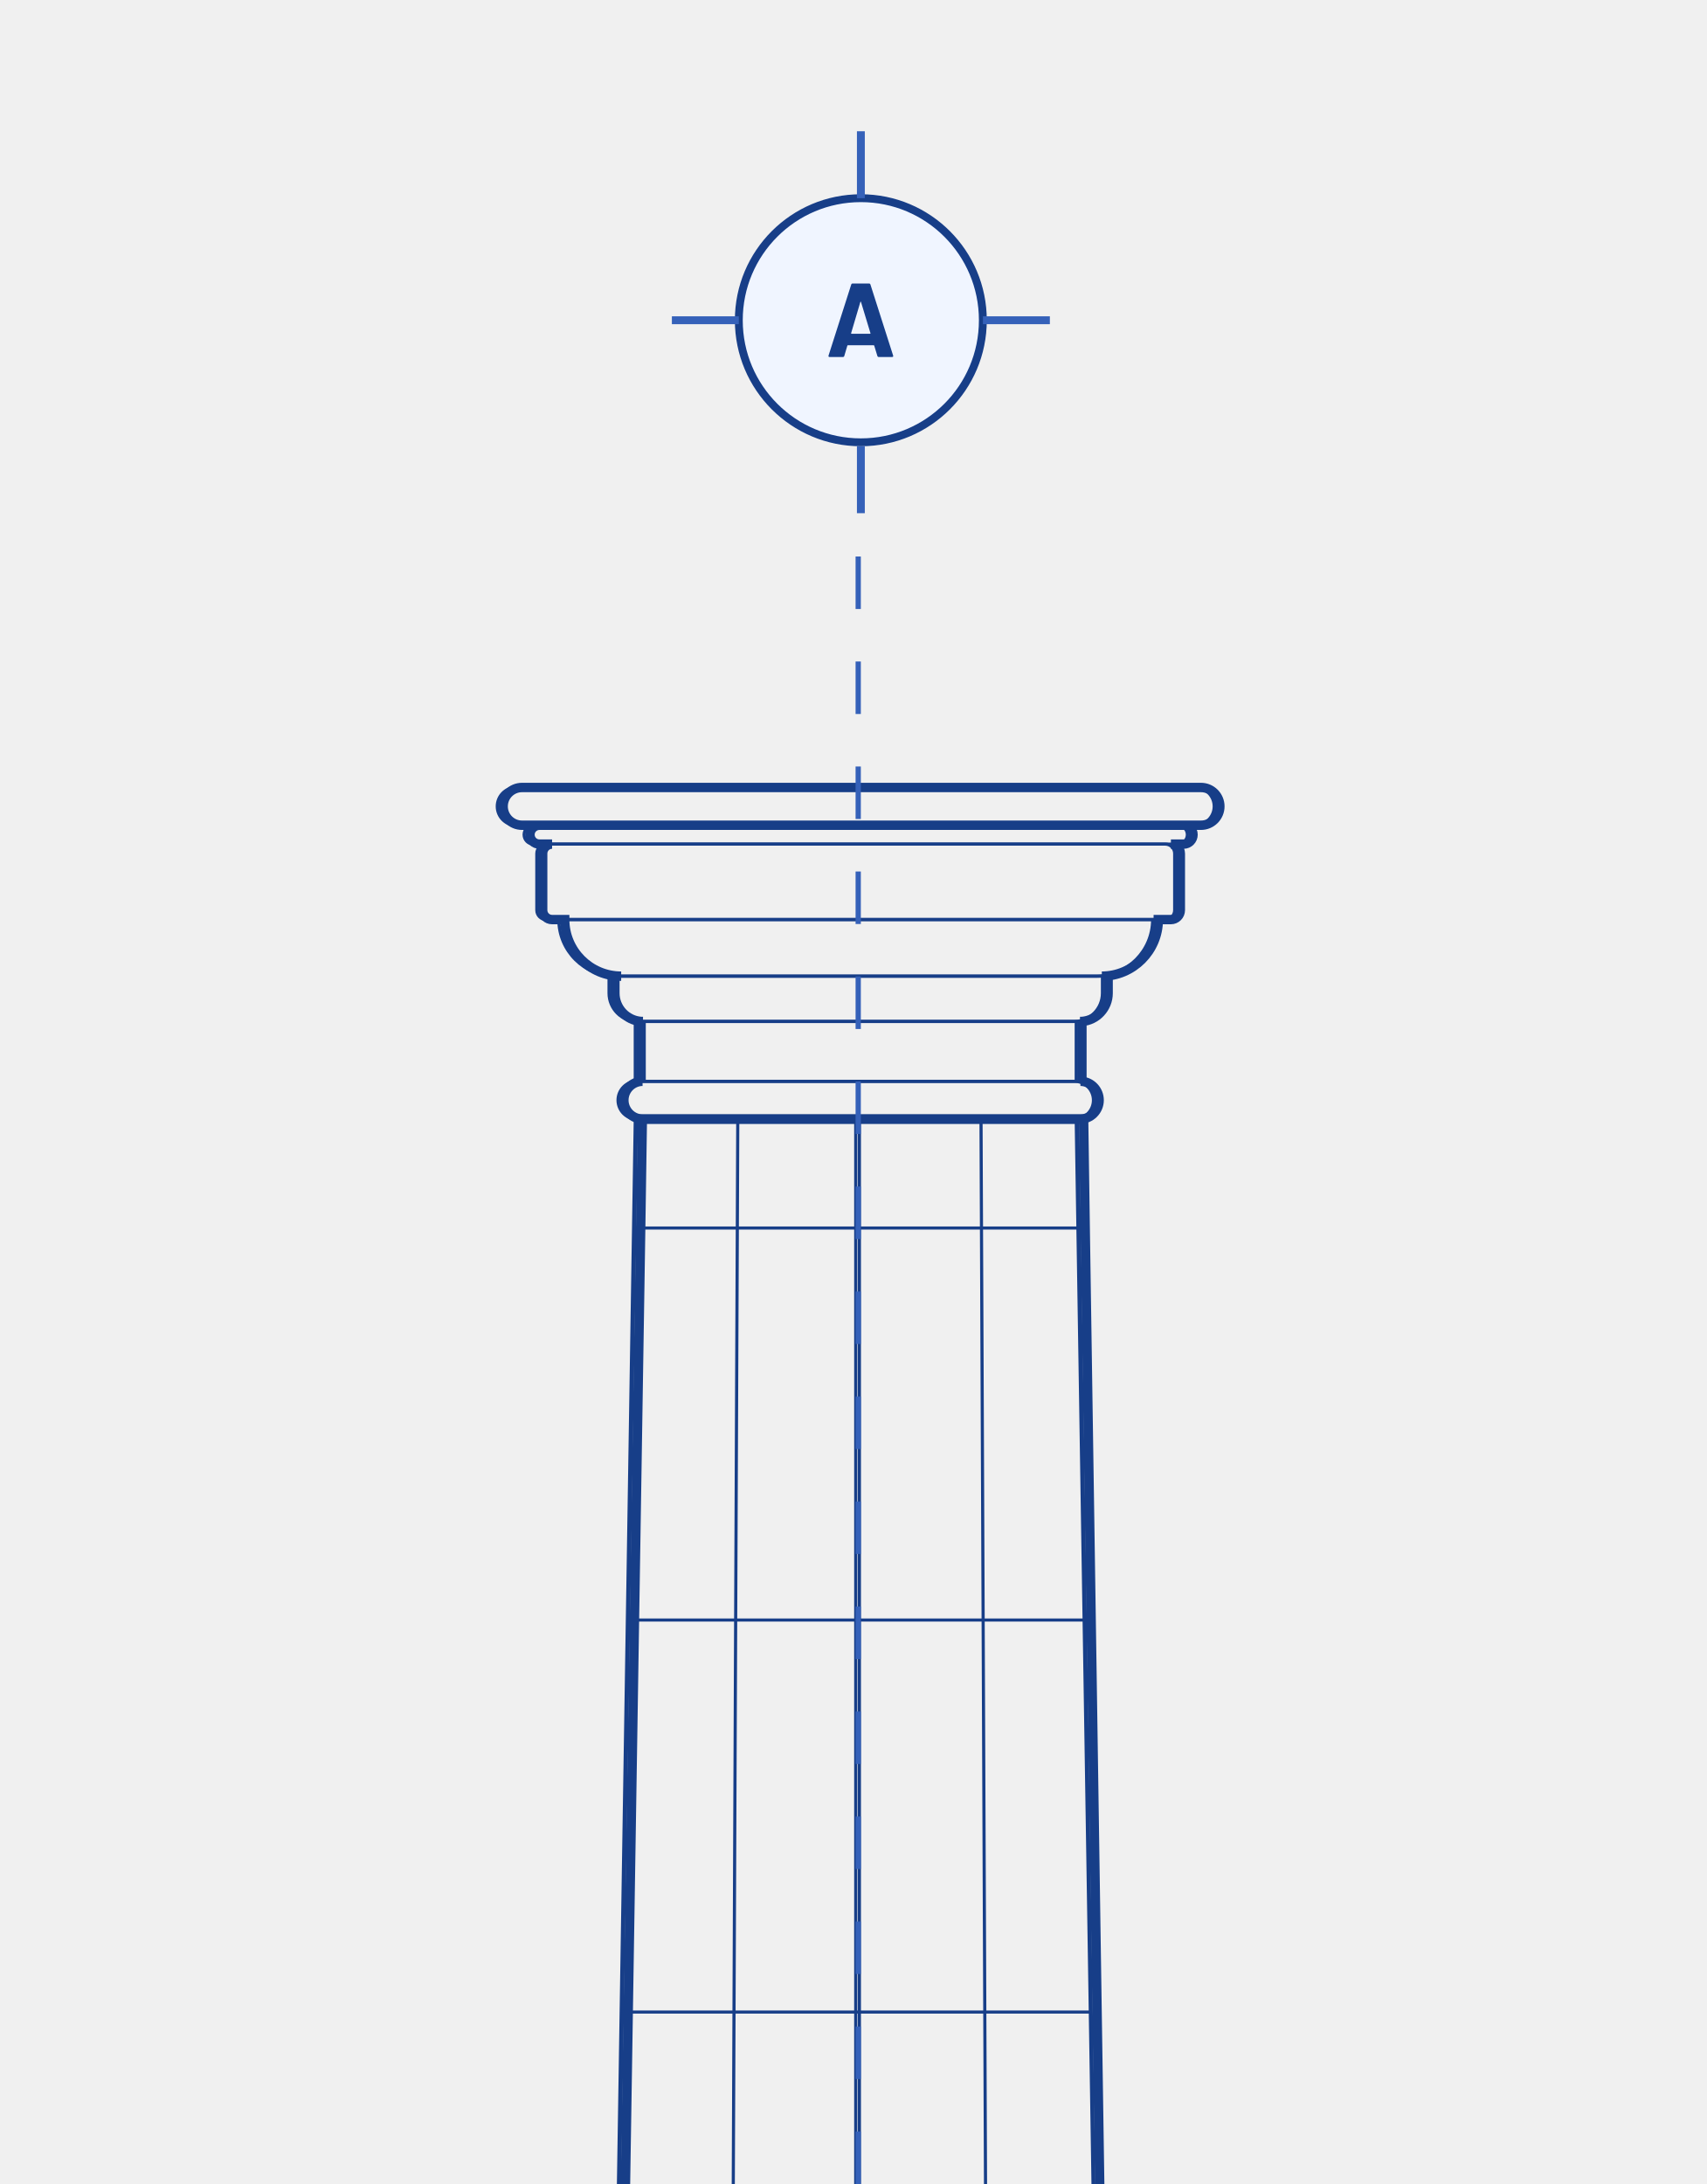
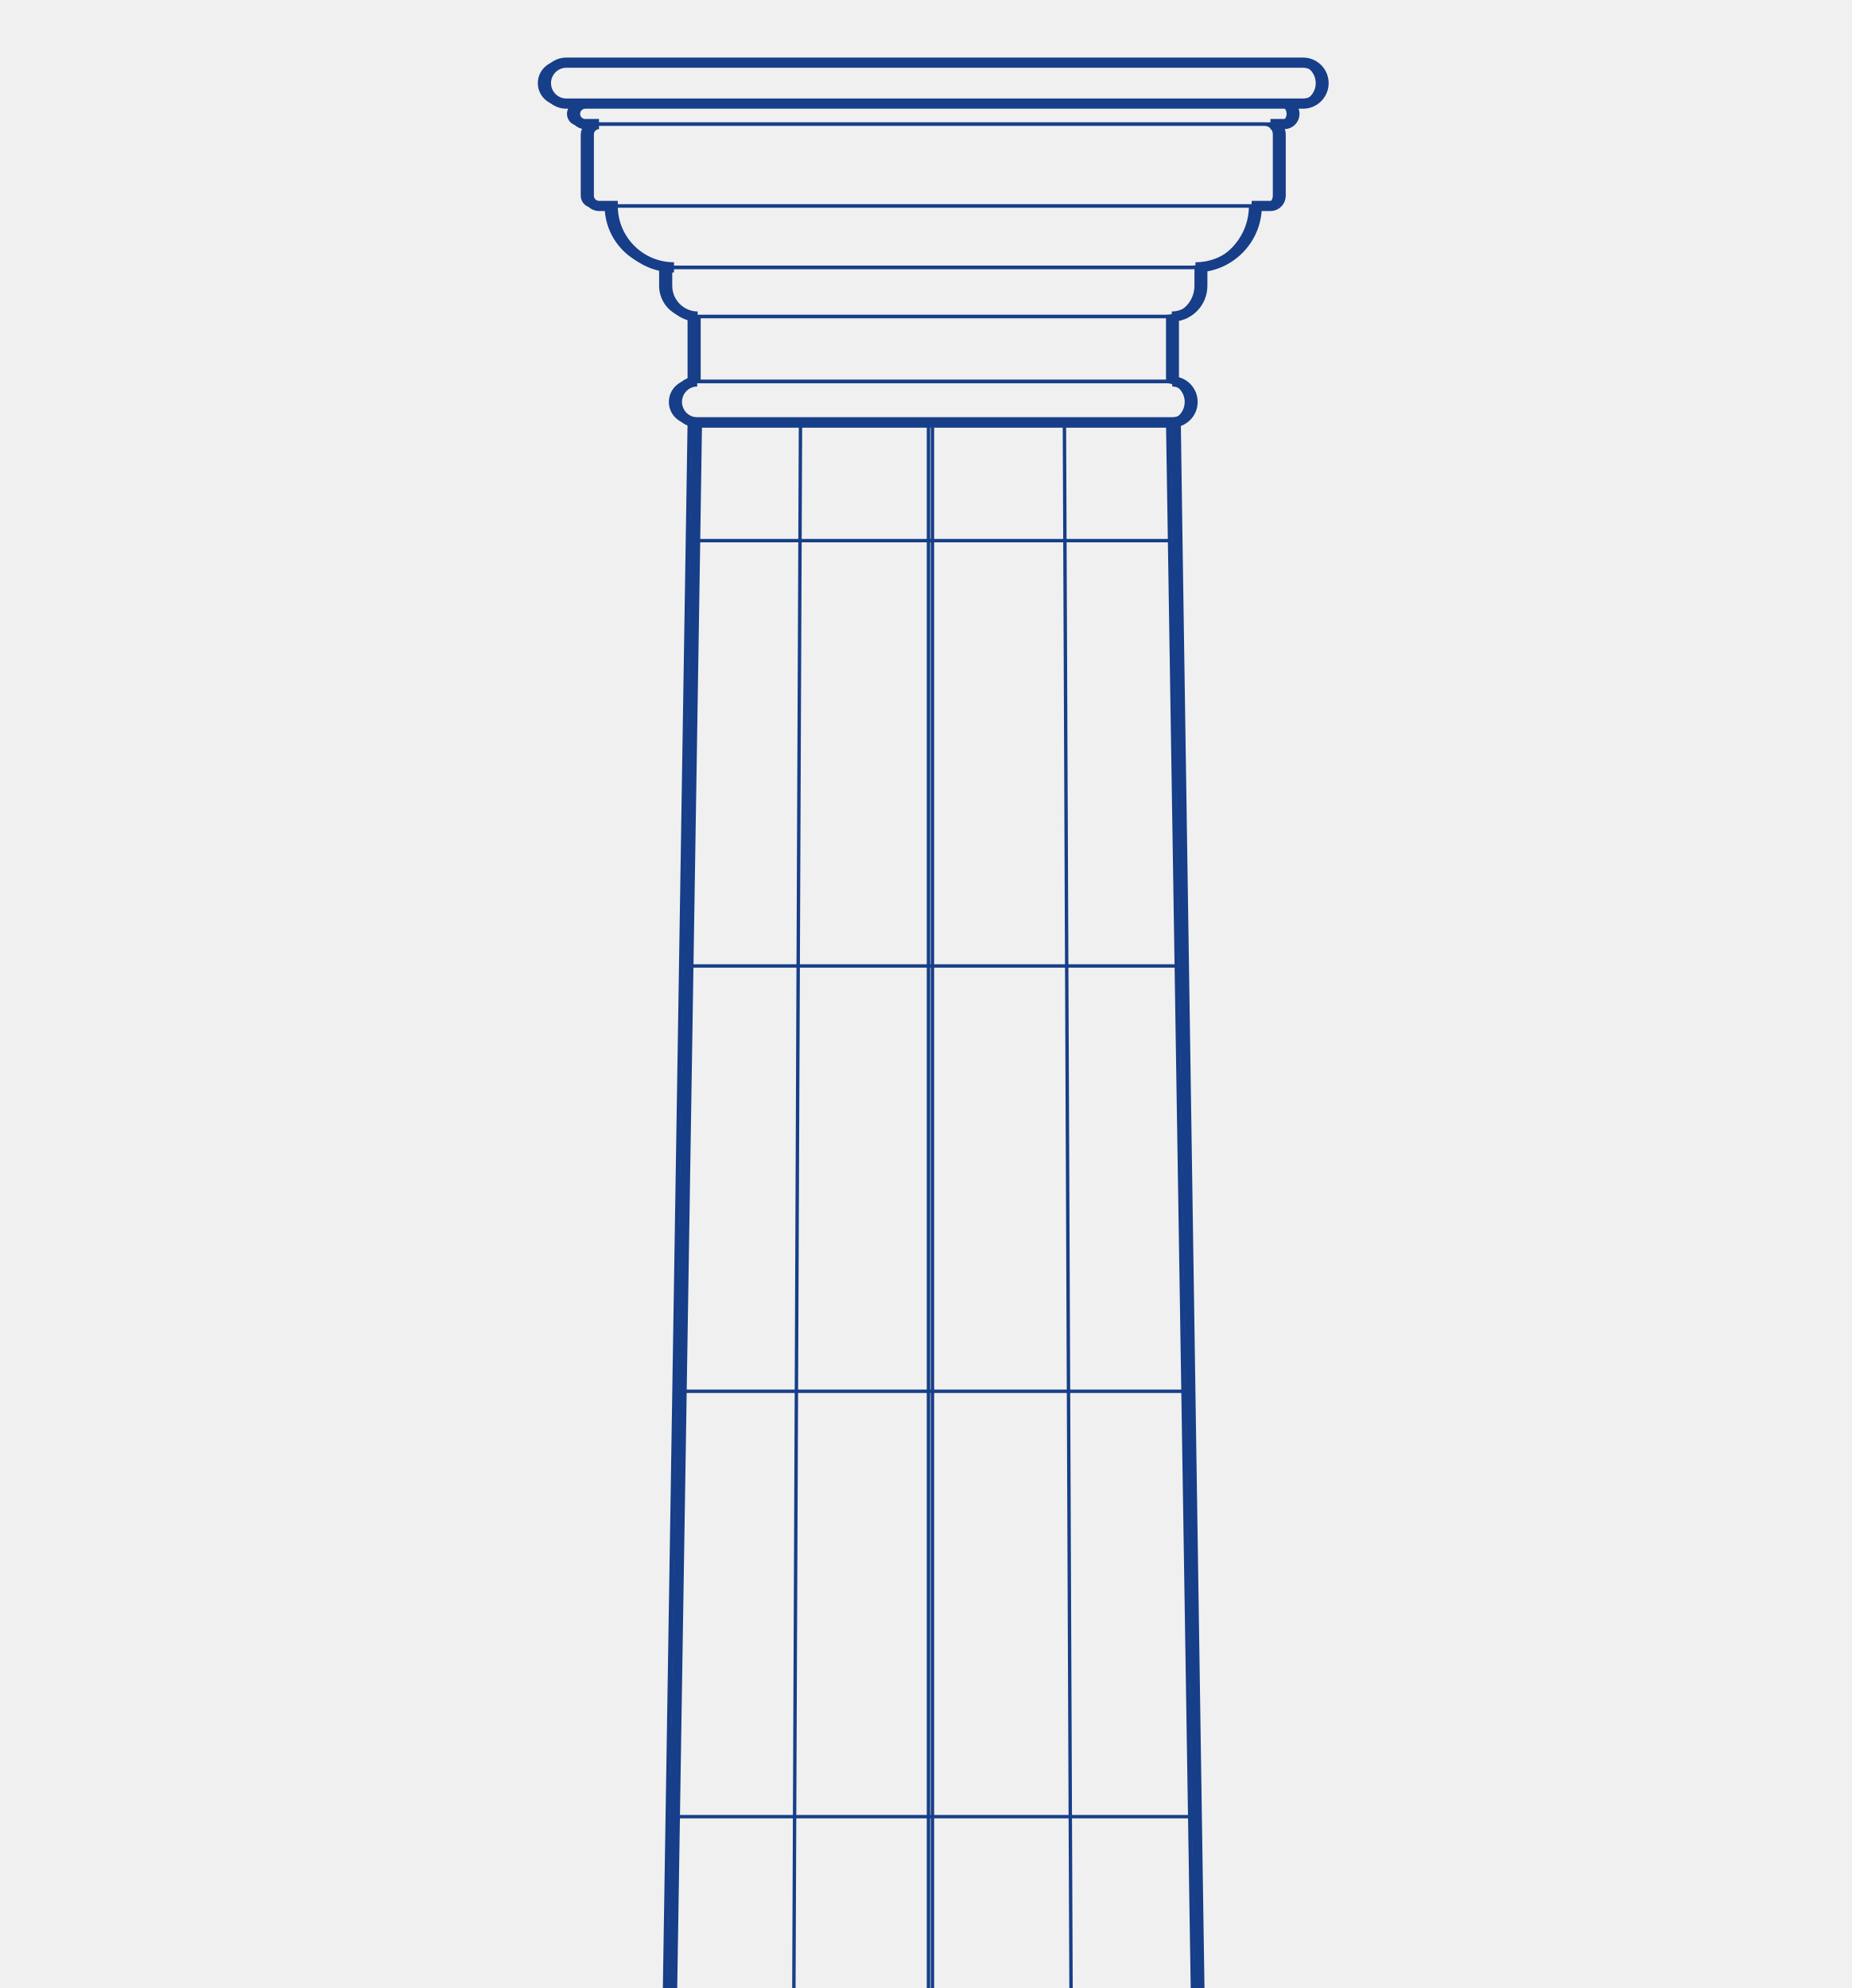
- <svg xmlns="http://www.w3.org/2000/svg" width="325" height="416" viewBox="0 0 325 416" fill="none">
+ <svg xmlns="http://www.w3.org/2000/svg" width="325" height="349" viewBox="0 0 325 349" fill="none">
  <g clip-path="url(#clip0_664_4709)">
-     <rect x="94.719" y="150" width="136.562" height="7.187" rx="3.594" stroke="#173E88" stroke-width="0.597" />
-     <rect x="99.831" y="157.188" width="126.338" height="3.594" rx="1.797" stroke="#173E88" stroke-width="0.597" />
-     <rect x="102.251" y="160.781" width="121.499" height="14.375" rx="1.797" stroke="#173E88" stroke-width="0.597" />
-     <path d="M106.446 175.156H219.553V175.156C219.553 181.111 214.726 185.937 208.772 185.937H117.227C111.273 185.937 106.446 181.111 106.446 175.156V175.156Z" stroke="#173E88" stroke-width="0.597" />
-     <path d="M116.01 185.938H209.99V189.172C209.99 192.149 207.577 194.562 204.6 194.562H121.4C118.423 194.562 116.01 192.149 116.01 189.172V185.938Z" stroke="#173E88" stroke-width="0.597" />
-     <rect x="121.004" y="194.562" width="83.992" height="11.404" stroke="#173E88" stroke-width="0.597" />
-     <rect x="117.722" y="205.967" width="90.556" height="7.187" rx="3.594" stroke="#173E88" stroke-width="0.597" />
-     <path d="M162.999 921.812V922.111H163.297V921.812H162.999ZM109.812 921.812L109.513 921.808L109.508 922.111H109.812V921.812ZM121.007 213.155V212.857H120.713L120.708 213.151L121.007 213.155ZM162.999 213.155H163.297V212.857H162.999V213.155ZM204.993 213.154L205.292 213.15L205.287 212.856H204.993V213.154ZM216.188 921.812V922.111H216.492L216.487 921.808L216.188 921.812ZM163.001 921.812H162.703V922.111H163.001V921.812ZM163.001 213.154V212.856H162.703V213.154H163.001ZM162.999 921.812V921.514H109.812V921.812V922.111H162.999V921.812ZM109.812 921.812L110.11 921.817L121.305 213.16L121.007 213.155L120.708 213.151L109.513 921.808L109.812 921.812ZM121.007 213.155V213.454H162.999V213.155V212.857H121.007V213.155ZM162.999 213.155H162.701V921.812H162.999H163.297V213.155H162.999ZM204.993 213.154L204.695 213.159L215.89 921.817L216.188 921.812L216.487 921.808L205.292 213.15L204.993 213.154ZM216.188 921.812V921.514H163.001V921.812V922.111H216.188V921.812ZM163.001 921.812H163.299V213.154H163.001H162.703V921.812H163.001ZM163.001 213.154V213.453H204.993V213.154V212.856H163.001V213.154Z" fill="#173E88" />
-     <path d="M109.998 920.686H137.54M216.008 920.686H189.852M163.696 920.686H137.54M163.696 920.686H189.852M163.696 920.686V213.154M137.54 920.686L140.53 213.154M189.852 920.686L186.862 213.154M205.59 233.908L205.289 213.154H186.862M205.59 233.908L206.722 308.578M205.59 233.908H120.921M206.722 308.578L207.855 383.247M206.722 308.578H119.734M207.855 383.247L208.988 457.917M207.855 383.247H118.546M208.988 457.917L210.12 532.587M208.988 457.917H117.358M210.12 532.587L211.253 607.257M210.12 532.587H116.171M211.253 607.257L212.386 681.927M211.253 607.257H114.983M212.386 681.927L213.518 756.596M212.386 681.927H113.795M213.518 756.596L214.651 831.266H111.42L112.608 756.596M213.518 756.596H112.608M112.608 756.596L113.795 681.927M113.795 681.927L114.983 607.257M114.983 607.257L116.171 532.587M116.171 532.587L117.358 457.917M117.358 457.917L118.546 383.247M118.546 383.247L119.734 308.578M119.734 308.578L120.921 233.908M120.921 233.908L121.236 213.154H140.53M140.53 213.154H163.696M163.696 213.154H186.862" stroke="#173E88" stroke-width="0.597" stroke-linecap="round" />
-     <path d="M225.448 157.187L228.763 157.187C230.747 157.187 232.355 155.578 232.355 153.594C232.355 151.609 230.747 150 228.763 150H99.43C97.445 150 95.837 151.609 95.837 153.594C95.837 155.578 97.445 157.187 99.43 157.187L102.743 157.187M225.448 157.187H102.743M225.448 157.187V157.187ZM225.448 157.187C226.435 157.194 227.245 157.996 227.245 158.984C227.245 159.977 226.44 160.781 225.448 160.781L223.03 160.781C224.022 160.781 224.826 161.586 224.826 162.578V173.359C224.826 174.352 224.022 175.156 223.03 175.156L220.631 175.156C220.631 181.104 215.816 185.927 209.873 185.937H211.071V189.172C211.071 192.016 208.87 194.36 206.078 194.562M102.743 157.187V157.187ZM102.743 157.187C101.757 157.194 100.947 157.996 100.947 158.984C100.947 159.977 101.751 160.781 102.743 160.781L105.162 160.781C104.17 160.781 103.366 161.586 103.366 162.578V173.359C103.366 174.352 104.17 175.156 105.162 175.156L107.56 175.156C107.56 181.104 112.375 185.927 118.319 185.937H117.121V189.172C117.121 192.016 119.321 194.36 122.113 194.562M122.113 194.562C122.2 194.569 122.287 194.567 122.376 194.564M122.113 194.562L122.376 194.564M122.113 194.562H122.479M122.113 194.562V205.967M122.376 194.564C122.41 194.564 122.445 194.563 122.479 194.562M122.376 194.564L122.479 194.562M205.712 194.562C205.747 194.563 205.781 194.564 205.816 194.564M205.712 194.562L205.816 194.564M205.712 194.562H206.078M205.816 194.564C205.904 194.567 205.991 194.569 206.078 194.562M205.816 194.564L206.078 194.562M206.078 194.562V205.967M122.113 205.967L122.316 205.965M122.113 205.967C122.164 205.965 122.26 205.964 122.316 205.965M122.113 205.967C122.113 205.967 122.1 205.967 122.113 205.967ZM122.113 205.967C122.171 205.962 122.246 205.963 122.316 205.965M122.113 205.967L122.395 205.967M122.113 205.967C120.275 206.125 118.833 207.68 118.833 209.56C118.833 211.545 120.441 213.154 122.425 213.154H205.767C207.751 213.154 209.36 211.545 209.36 209.56C209.36 207.68 207.917 206.124 206.078 205.967M122.316 205.965L122.395 205.967M122.316 205.965C122.343 205.966 122.37 205.966 122.395 205.967M122.316 205.965V205.965ZM205.797 205.967L205.877 205.965M205.797 205.967C205.822 205.966 205.849 205.966 205.877 205.965M205.797 205.967L206.078 205.967M205.877 205.965L206.078 205.967M205.877 205.965C205.947 205.963 206.021 205.962 206.078 205.967" stroke="#173E88" stroke-width="1.791" />
-     <path d="M138.653 920.688H164.809H190.965H217.121L214.632 756.598L213.499 681.929L212.366 607.259L211.234 532.589L210.101 457.919L208.968 383.249L207.836 308.58L206.703 233.91L206.403 213.156H187.975H164.809H141.643H122.349L122.034 233.91L120.847 308.58L119.659 383.249L118.472 457.919L117.284 532.589L116.096 607.259L114.909 681.929L113.721 756.598L111.111 920.688H138.653Z" stroke="#173E88" stroke-width="1.791" stroke-linecap="round" />
-     <rect x="140.727" y="37.75" width="46.485" height="46.5" rx="23.242" fill="#F0F5FF" />
-     <rect x="140.727" y="37.75" width="46.485" height="46.5" rx="23.242" stroke="#173E88" stroke-width="1.5" />
-     <path d="M163.977 25L163.977 37.75" stroke="#3561B9" stroke-width="1.5" />
-     <path d="M163.977 85L163.977 97.75" stroke="#3561B9" stroke-width="1.5" />
-     <path d="M187.227 61H199.977" stroke="#3561B9" stroke-width="1.5" />
-     <path d="M127.977 61H140.727" stroke="#3561B9" stroke-width="1.5" />
-     <path d="M167.38 68C167.246 68 167.16 67.933 167.12 67.8L166.52 65.84C166.493 65.787 166.46 65.76 166.42 65.76H161.5C161.46 65.76 161.426 65.787 161.4 65.84L160.82 67.8C160.78 67.933 160.693 68 160.56 68H158.02C157.94 68 157.88 67.98 157.84 67.94C157.8 67.887 157.793 67.813 157.82 67.72L162.14 54.2C162.18 54.067 162.266 54 162.4 54H165.54C165.673 54 165.76 54.067 165.8 54.2L170.12 67.72C170.133 67.747 170.14 67.78 170.14 67.82C170.14 67.94 170.066 68 169.92 68H167.38ZM162.12 63.46C162.106 63.54 162.133 63.58 162.2 63.58H165.72C165.8 63.58 165.826 63.54 165.8 63.46L164 57.52C163.986 57.467 163.966 57.447 163.94 57.46C163.913 57.46 163.893 57.48 163.88 57.52L162.12 63.46Z" fill="#173E88" />
-     <line x1="163.47" y1="106" x2="163.47" y2="1147" stroke="#3561B9" stroke-dasharray="10 10" />
+     <rect x="94.719" y="11" width="136.562" height="7.187" rx="3.594" stroke="#173E88" stroke-width="0.597" />
+     <rect x="99.831" y="18.188" width="126.338" height="3.594" rx="1.797" stroke="#173E88" stroke-width="0.597" />
+     <rect x="102.251" y="21.781" width="121.499" height="14.375" rx="1.797" stroke="#173E88" stroke-width="0.597" />
+     <path d="M106.446 36.156H219.553V36.156C219.553 42.111 214.726 46.937 208.772 46.937H117.227C111.273 46.937 106.446 42.111 106.446 36.156V36.156Z" stroke="#173E88" stroke-width="0.597" />
+     <path d="M116.01 46.938H209.99V50.172C209.99 53.149 207.577 55.562 204.6 55.562H121.4C118.423 55.562 116.01 53.149 116.01 50.172V46.938Z" stroke="#173E88" stroke-width="0.597" />
+     <rect x="121.004" y="55.562" width="83.992" height="11.404" stroke="#173E88" stroke-width="0.597" />
+     <rect x="117.722" y="66.967" width="90.556" height="7.187" rx="3.594" stroke="#173E88" stroke-width="0.597" />
+     <path d="M162.999 782.812V783.111H163.297V782.812H162.999ZM109.812 782.812L109.513 782.808L109.508 783.111H109.812V782.812ZM121.007 74.155V73.857H120.713L120.708 74.151L121.007 74.155ZM162.999 74.155H163.297V73.857H162.999V74.155ZM204.993 74.154L205.292 74.15L205.287 73.856H204.993V74.154ZM216.188 782.812V783.111H216.492L216.487 782.808L216.188 782.812ZM163.001 782.812H162.703V783.111H163.001V782.812ZM163.001 74.154V73.856H162.703V74.154H163.001ZM162.999 782.812V782.514H109.812V782.812V783.111H162.999V782.812ZM109.812 782.812L110.11 782.817L121.305 74.16L121.007 74.155L120.708 74.151L109.513 782.808L109.812 782.812ZM121.007 74.155V74.454H162.999V74.155V73.857H121.007V74.155ZM162.999 74.155H162.701V782.812H162.999H163.297V74.155H162.999ZM204.993 74.154L204.695 74.159L215.89 782.817L216.188 782.812L216.487 782.808L205.292 74.15L204.993 74.154ZM216.188 782.812V782.514H163.001V782.812V783.111H216.188V782.812ZM163.001 782.812H163.299V74.154H163.001H162.703V782.812H163.001ZM163.001 74.154V74.453H204.993V74.154V73.856H163.001V74.154Z" fill="#173E88" />
+     <path d="M109.998 781.686H137.54M216.008 781.686H189.852M163.696 781.686H137.54M163.696 781.686H189.852M163.696 781.686V74.154M137.54 781.686L140.53 74.154M189.852 781.686L186.862 74.154M205.59 94.908L205.289 74.154H186.862M205.59 94.908L206.722 169.578M205.59 94.908H120.921M206.722 169.578L207.855 244.247M206.722 169.578H119.734M207.855 244.247L208.988 318.917M207.855 244.247H118.546M208.988 318.917L210.12 393.587M208.988 318.917H117.358M210.12 393.587L211.253 468.257M210.12 393.587H116.171M211.253 468.257L212.386 542.927M211.253 468.257H114.983M212.386 542.927L213.518 617.596M212.386 542.927H113.795M213.518 617.596L214.651 692.266H111.42L112.608 617.596M213.518 617.596H112.608M112.608 617.596L113.795 542.927M113.795 542.927L114.983 468.257M114.983 468.257L116.171 393.587M116.171 393.587L117.358 318.917M117.358 318.917L118.546 244.247M118.546 244.247L119.734 169.578M119.734 169.578L120.921 94.908M120.921 94.908L121.236 74.154H140.53M140.53 74.154H163.696M163.696 74.154H186.862" stroke="#173E88" stroke-width="0.597" stroke-linecap="round" />
+     <path d="M225.448 18.187L228.763 18.188C230.747 18.188 232.355 16.578 232.355 14.594C232.355 12.609 230.747 11 228.763 11H99.43C97.445 11 95.837 12.609 95.837 14.594C95.837 16.578 97.445 18.188 99.43 18.188L102.743 18.187M225.448 18.187H102.743M225.448 18.187V18.187ZM225.448 18.187C226.435 18.194 227.245 18.996 227.245 19.984C227.245 20.977 226.44 21.781 225.448 21.781L223.03 21.781C224.022 21.781 224.826 22.586 224.826 23.578V34.359C224.826 35.352 224.022 36.156 223.03 36.156L220.631 36.156C220.631 42.104 215.816 46.927 209.873 46.937H211.071V50.172C211.071 53.016 208.87 55.36 206.078 55.562M102.743 18.187V18.187ZM102.743 18.187C101.757 18.194 100.947 18.996 100.947 19.984C100.947 20.977 101.751 21.781 102.743 21.781L105.162 21.781C104.17 21.781 103.366 22.586 103.366 23.578V34.359C103.366 35.352 104.17 36.156 105.162 36.156L107.56 36.156C107.56 42.104 112.375 46.927 118.319 46.937H117.121V50.172C117.121 53.016 119.321 55.36 122.113 55.562M122.113 55.562C122.2 55.569 122.287 55.567 122.376 55.564M122.113 55.562L122.376 55.564M122.113 55.562H122.479M122.113 55.562V66.967M122.376 55.564C122.41 55.564 122.445 55.563 122.479 55.562M122.376 55.564L122.479 55.562M205.712 55.562C205.747 55.563 205.781 55.564 205.816 55.564M205.712 55.562L205.816 55.564M205.712 55.562H206.078M205.816 55.564C205.904 55.566 205.991 55.569 206.078 55.562M205.816 55.564L206.078 55.562M206.078 55.562V66.967M122.113 66.967L122.316 66.965M122.113 66.967C122.164 66.965 122.26 66.964 122.316 66.965M122.113 66.967C122.113 66.967 122.1 66.967 122.113 66.967ZM122.113 66.967C122.171 66.962 122.246 66.963 122.316 66.965M122.113 66.967L122.395 66.966M122.113 66.967C120.275 67.124 118.833 68.68 118.833 70.56C118.833 72.545 120.441 74.154 122.425 74.154H205.767C207.751 74.154 209.36 72.545 209.36 70.56C209.36 68.68 207.917 67.124 206.078 66.967M122.316 66.965L122.395 66.966M122.316 66.965C122.343 66.966 122.37 66.966 122.395 66.966M122.316 66.965V66.965ZM205.797 66.966L205.877 66.965M205.797 66.966C205.822 66.966 205.849 66.966 205.877 66.965M205.797 66.966L206.078 66.967M205.877 66.965L206.078 66.967M205.877 66.965C205.947 66.963 206.021 66.962 206.078 66.967" stroke="#173E88" stroke-width="1.791" />
+     <path d="M138.653 781.688H164.809H190.965H217.121L214.632 617.598L213.499 542.929L212.366 468.259L211.234 393.589L210.101 318.919L208.968 244.249L207.836 169.58L206.703 94.91L206.403 74.156H187.975H164.809H141.643H122.349L122.034 94.91L120.847 169.58L119.659 244.249L118.472 318.919L117.284 393.589L116.096 468.259L114.909 542.929L113.721 617.598L111.111 781.688H138.653Z" stroke="#173E88" stroke-width="1.791" stroke-linecap="round" />
  </g>
  <defs>
    <clipPath id="clip0_664_4709">
-       <rect width="325" height="416" fill="white" />
+       <rect width="325" height="349" fill="white" />
    </clipPath>
  </defs>
</svg>
